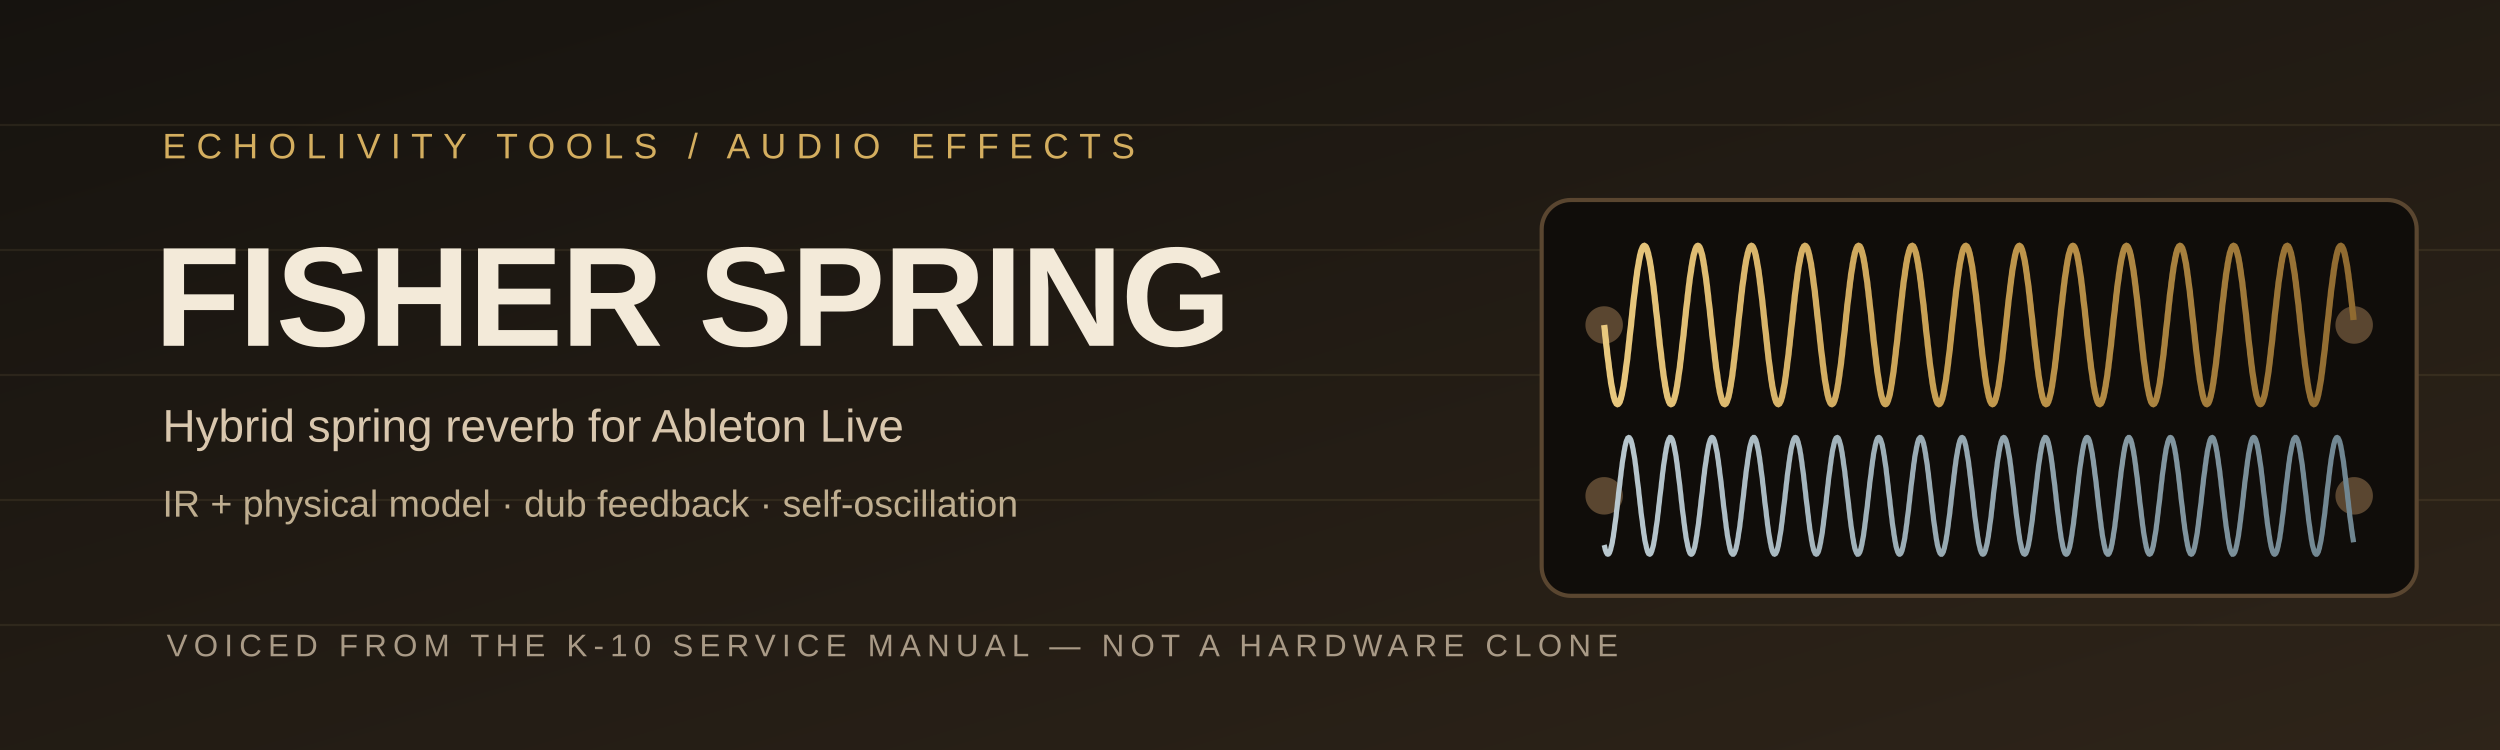
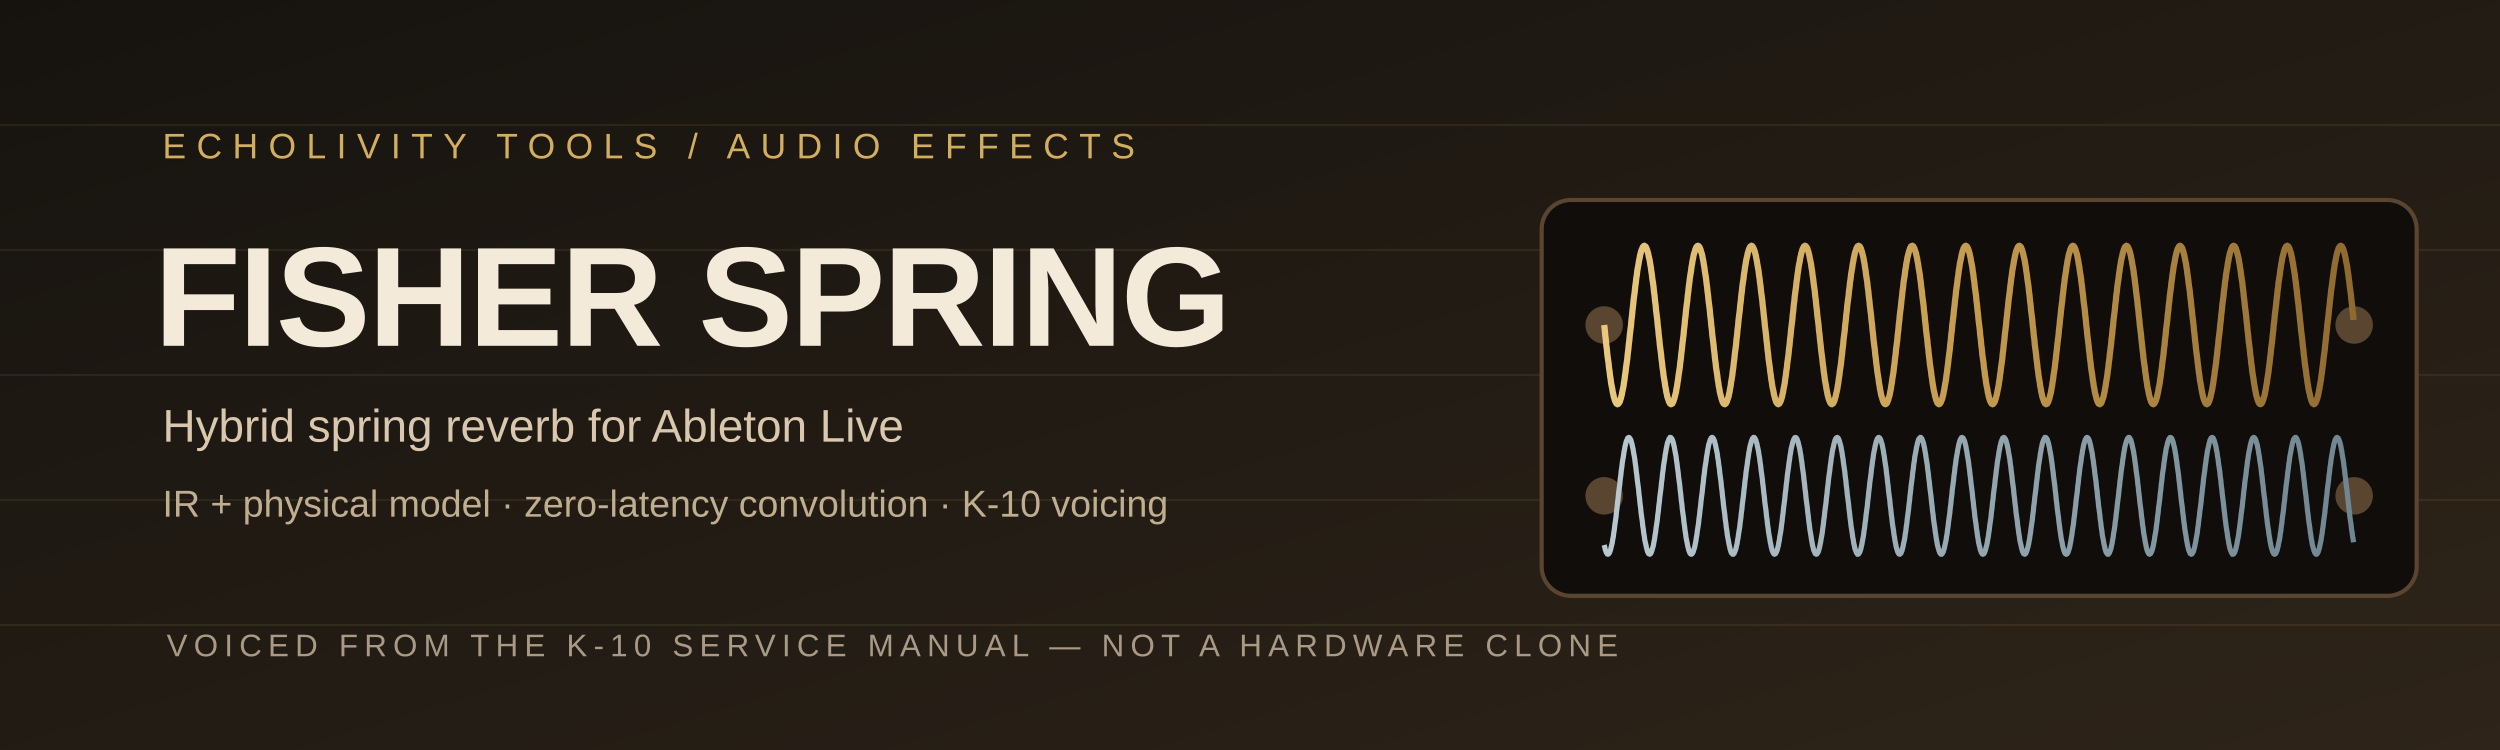
<svg xmlns="http://www.w3.org/2000/svg" width="1200" height="360" viewBox="0 0 1200 360">
  <defs>
    <linearGradient id="bg" x2="1" y2="1">
      <stop stop-color="#16130f" />
      <stop offset="1" stop-color="#2e2419" />
    </linearGradient>
    <linearGradient id="brass" x2="1">
      <stop stop-color="#e9c97f" />
      <stop offset=".5" stop-color="#c39a4e" />
      <stop offset="1" stop-color="#8f6a30" />
    </linearGradient>
    <linearGradient id="steel" x2="1">
      <stop stop-color="#b9c8cf" />
      <stop offset="1" stop-color="#6f8590" />
    </linearGradient>
  </defs>
  <rect width="1200" height="360" fill="url(#bg)" />
  <g opacity=".08" stroke="#e9c97f">
    <path d="M0 60H1200M0 120H1200M0 180H1200M0 240H1200M0 300H1200" />
  </g>
  <text x="78" y="76" fill="#d4ae5f" font-family="Arial,sans-serif" font-size="17" letter-spacing="5">ECHOLIVITY TOOLS / AUDIO EFFECTS</text>
  <text x="74" y="166" fill="#f3ead9" font-family="Arial,sans-serif" font-size="68" font-weight="700" letter-spacing="-1">FISHER SPRING</text>
-   <text x="78" y="248" fill="#bfae90" font-family="Arial,sans-serif" font-size="18">IR + physical model · dub feedback · self-oscillation</text>
+   <text x="78" y="248" fill="#bfae90" font-family="Arial,sans-serif" font-size="18">IR + physical model · zero-latency convolution · K-10 voicing</text>
  <text x="78" y="212" fill="#d9c7ae" font-family="Arial,sans-serif" font-size="22">Hybrid spring reverb for Ableton Live</text>
  <rect x="740" y="96" width="420" height="190" rx="14" fill="#100d0a" stroke="#5a4630" stroke-width="2" />
  <circle cx="770" cy="156" r="9" fill="#5a4630" />
  <circle cx="1130" cy="156" r="9" fill="#5a4630" />
  <circle cx="770" cy="238" r="9" fill="#5a4630" />
  <circle cx="1130" cy="238" r="9" fill="#5a4630" />
  <path d="M770.0,156.0 L770.3,158.4 L770.5,160.8 L770.8,163.1 L771.0,165.5 L771.3,167.7 L771.5,170.0 L771.8,172.2 L772.1,174.3 L772.3,176.4 L772.6,178.3 L772.8,180.2 L773.1,182.0 L773.3,183.7 L773.6,185.3 L773.9,186.7 L774.1,188.1 L774.4,189.3 L774.6,190.4 L774.9,191.3 L775.1,192.1 L775.4,192.8 L775.7,193.3 L775.9,193.7 L776.2,193.9 L776.4,194.0 L776.7,193.9 L776.9,193.7 L777.2,193.3 L777.5,192.8 L777.7,192.1 L778.0,191.3 L778.2,190.4 L778.5,189.3 L778.7,188.1 L779.0,186.7 L779.3,185.3 L779.5,183.7 L779.8,182.0 L780.0,180.2 L780.3,178.3 L780.5,176.4 L780.8,174.3 L781.1,172.2 L781.3,170.0 L781.6,167.7 L781.8,165.5 L782.1,163.1 L782.3,160.8 L782.6,158.4 L782.9,156.0 L783.1,153.6 L783.4,151.2 L783.6,148.9 L783.9,146.5 L784.1,144.3 L784.4,142.0 L784.7,139.8 L784.9,137.7 L785.2,135.6 L785.4,133.7 L785.7,131.8 L785.9,130.0 L786.2,128.3 L786.5,126.7 L786.7,125.3 L787.0,123.9 L787.2,122.7 L787.5,121.6 L787.7,120.7 L788.0,119.9 L788.3,119.2 L788.5,118.7 L788.8,118.3 L789.0,118.1 L789.3,118.0 L789.5,118.1 L789.8,118.3 L790.1,118.7 L790.3,119.2 L790.6,119.9 L790.8,120.7 L791.1,121.6 L791.3,122.7 L791.6,123.9 L791.9,125.3 L792.1,126.7 L792.4,128.3 L792.6,130.0 L792.9,131.8 L793.1,133.7 L793.4,135.6 L793.7,137.7 L793.9,139.8 L794.2,142.0 L794.4,144.3 L794.7,146.5 L794.9,148.9 L795.2,151.2 L795.5,153.6 L795.7,156.0 L796.0,158.4 L796.2,160.8 L796.5,163.1 L796.7,165.5 L797.0,167.7 L797.3,170.0 L797.5,172.2 L797.8,174.3 L798.0,176.4 L798.3,178.3 L798.5,180.2 L798.8,182.0 L799.1,183.7 L799.3,185.3 L799.6,186.7 L799.8,188.1 L800.1,189.3 L800.3,190.4 L800.6,191.3 L800.9,192.1 L801.1,192.8 L801.4,193.3 L801.6,193.7 L801.9,193.9 L802.1,194.0 L802.4,193.9 L802.7,193.7 L802.9,193.3 L803.2,192.8 L803.4,192.1 L803.7,191.3 L803.9,190.4 L804.2,189.3 L804.5,188.1 L804.7,186.7 L805.0,185.3 L805.2,183.7 L805.5,182.0 L805.7,180.2 L806.0,178.3 L806.3,176.4 L806.5,174.3 L806.8,172.2 L807.0,170.0 L807.3,167.7 L807.5,165.5 L807.8,163.1 L808.1,160.8 L808.3,158.4 L808.6,156.0 L808.8,153.6 L809.1,151.2 L809.3,148.9 L809.6,146.5 L809.9,144.3 L810.1,142.0 L810.4,139.8 L810.6,137.7 L810.9,135.6 L811.1,133.7 L811.4,131.8 L811.7,130.0 L811.9,128.3 L812.2,126.7 L812.4,125.3 L812.7,123.9 L812.9,122.7 L813.2,121.6 L813.5,120.7 L813.7,119.9 L814.0,119.2 L814.2,118.7 L814.5,118.3 L814.7,118.1 L815.0,118.0 L815.3,118.1 L815.5,118.3 L815.8,118.7 L816.0,119.2 L816.3,119.9 L816.5,120.7 L816.8,121.6 L817.1,122.7 L817.3,123.9 L817.6,125.3 L817.8,126.7 L818.1,128.3 L818.3,130.0 L818.6,131.8 L818.9,133.7 L819.1,135.6 L819.4,137.7 L819.6,139.8 L819.9,142.0 L820.1,144.3 L820.4,146.5 L820.7,148.9 L820.9,151.2 L821.2,153.6 L821.4,156.0 L821.7,158.4 L821.9,160.8 L822.2,163.1 L822.5,165.5 L822.7,167.7 L823.0,170.0 L823.2,172.2 L823.5,174.3 L823.7,176.4 L824.0,178.3 L824.3,180.2 L824.5,182.0 L824.8,183.7 L825.0,185.3 L825.3,186.7 L825.5,188.1 L825.8,189.3 L826.1,190.4 L826.3,191.3 L826.6,192.1 L826.8,192.8 L827.1,193.3 L827.3,193.7 L827.6,193.9 L827.9,194.0 L828.1,193.9 L828.4,193.7 L828.6,193.3 L828.9,192.8 L829.1,192.1 L829.4,191.3 L829.7,190.4 L829.9,189.3 L830.2,188.1 L830.4,186.7 L830.7,185.3 L830.9,183.7 L831.2,182.0 L831.5,180.2 L831.7,178.3 L832.0,176.4 L832.2,174.3 L832.5,172.2 L832.7,170.0 L833.0,167.7 L833.3,165.5 L833.5,163.1 L833.8,160.8 L834.0,158.4 L834.3,156.0 L834.5,153.6 L834.8,151.2 L835.1,148.9 L835.3,146.5 L835.6,144.3 L835.8,142.0 L836.1,139.8 L836.3,137.7 L836.6,135.6 L836.9,133.7 L837.1,131.8 L837.4,130.0 L837.6,128.3 L837.9,126.7 L838.1,125.3 L838.4,123.9 L838.7,122.7 L838.9,121.6 L839.2,120.7 L839.4,119.9 L839.7,119.2 L839.9,118.7 L840.2,118.3 L840.5,118.1 L840.7,118.0 L841.0,118.1 L841.2,118.3 L841.5,118.7 L841.7,119.2 L842.0,119.9 L842.3,120.7 L842.5,121.6 L842.8,122.7 L843.0,123.9 L843.3,125.3 L843.5,126.7 L843.8,128.3 L844.1,130.0 L844.3,131.8 L844.6,133.7 L844.8,135.6 L845.1,137.7 L845.3,139.8 L845.6,142.0 L845.9,144.3 L846.1,146.5 L846.4,148.9 L846.6,151.2 L846.9,153.6 L847.1,156.0 L847.4,158.4 L847.7,160.8 L847.9,163.1 L848.2,165.5 L848.4,167.7 L848.7,170.0 L848.9,172.2 L849.2,174.3 L849.5,176.4 L849.7,178.3 L850.0,180.2 L850.2,182.0 L850.5,183.7 L850.7,185.3 L851.0,186.7 L851.3,188.1 L851.5,189.3 L851.8,190.4 L852.0,191.3 L852.3,192.1 L852.5,192.8 L852.8,193.3 L853.1,193.7 L853.3,193.9 L853.6,194.0 L853.8,193.9 L854.1,193.7 L854.3,193.3 L854.6,192.8 L854.9,192.1 L855.1,191.3 L855.4,190.4 L855.6,189.3 L855.9,188.1 L856.1,186.7 L856.4,185.3 L856.7,183.7 L856.9,182.0 L857.2,180.2 L857.4,178.3 L857.7,176.4 L857.9,174.3 L858.2,172.2 L858.5,170.0 L858.7,167.7 L859.0,165.5 L859.2,163.1 L859.5,160.8 L859.7,158.4 L860.0,156.0 L860.3,153.6 L860.5,151.2 L860.8,148.9 L861.0,146.5 L861.3,144.3 L861.5,142.0 L861.8,139.8 L862.1,137.7 L862.3,135.6 L862.6,133.7 L862.8,131.8 L863.1,130.0 L863.3,128.3 L863.6,126.7 L863.9,125.3 L864.1,123.9 L864.4,122.7 L864.6,121.6 L864.9,120.7 L865.1,119.9 L865.4,119.2 L865.7,118.7 L865.9,118.3 L866.2,118.1 L866.4,118.0 L866.7,118.1 L866.9,118.3 L867.2,118.7 L867.5,119.2 L867.7,119.9 L868.0,120.7 L868.2,121.6 L868.5,122.7 L868.7,123.9 L869.0,125.3 L869.3,126.7 L869.5,128.3 L869.8,130.0 L870.0,131.8 L870.3,133.7 L870.5,135.6 L870.8,137.7 L871.1,139.8 L871.3,142.0 L871.6,144.3 L871.8,146.5 L872.1,148.9 L872.3,151.2 L872.6,153.6 L872.9,156.0 L873.1,158.4 L873.4,160.8 L873.6,163.1 L873.9,165.5 L874.1,167.7 L874.4,170.0 L874.7,172.2 L874.9,174.3 L875.2,176.4 L875.4,178.3 L875.7,180.2 L875.9,182.0 L876.2,183.7 L876.5,185.3 L876.7,186.7 L877.0,188.1 L877.2,189.3 L877.5,190.4 L877.7,191.3 L878.0,192.1 L878.3,192.8 L878.5,193.3 L878.8,193.7 L879.0,193.9 L879.3,194.0 L879.5,193.9 L879.8,193.7 L880.1,193.3 L880.3,192.8 L880.6,192.1 L880.8,191.3 L881.1,190.4 L881.3,189.3 L881.6,188.1 L881.9,186.7 L882.1,185.3 L882.4,183.7 L882.6,182.0 L882.9,180.2 L883.1,178.3 L883.4,176.4 L883.7,174.3 L883.9,172.2 L884.2,170.0 L884.4,167.7 L884.7,165.5 L884.9,163.1 L885.2,160.8 L885.5,158.4 L885.7,156.0 L886.0,153.6 L886.2,151.2 L886.5,148.9 L886.7,146.5 L887.0,144.3 L887.3,142.0 L887.5,139.8 L887.8,137.7 L888.0,135.6 L888.3,133.7 L888.5,131.8 L888.8,130.0 L889.1,128.3 L889.3,126.7 L889.6,125.3 L889.8,123.9 L890.1,122.7 L890.3,121.6 L890.6,120.7 L890.9,119.9 L891.1,119.2 L891.4,118.7 L891.6,118.3 L891.9,118.1 L892.1,118.0 L892.4,118.1 L892.7,118.3 L892.9,118.7 L893.2,119.2 L893.4,119.9 L893.7,120.7 L893.9,121.6 L894.2,122.7 L894.5,123.9 L894.7,125.3 L895.0,126.7 L895.2,128.3 L895.5,130.0 L895.7,131.8 L896.0,133.7 L896.3,135.6 L896.5,137.7 L896.8,139.8 L897.0,142.0 L897.3,144.3 L897.5,146.5 L897.8,148.9 L898.1,151.2 L898.3,153.6 L898.6,156.0 L898.8,158.4 L899.1,160.8 L899.3,163.1 L899.6,165.5 L899.9,167.7 L900.1,170.0 L900.4,172.2 L900.6,174.3 L900.9,176.4 L901.1,178.3 L901.4,180.2 L901.7,182.0 L901.9,183.7 L902.2,185.3 L902.4,186.7 L902.7,188.1 L902.9,189.3 L903.2,190.4 L903.5,191.3 L903.7,192.1 L904.0,192.8 L904.2,193.3 L904.5,193.7 L904.7,193.9 L905.0,194.0 L905.3,193.9 L905.5,193.7 L905.8,193.3 L906.0,192.8 L906.3,192.1 L906.5,191.3 L906.8,190.4 L907.1,189.3 L907.3,188.1 L907.6,186.7 L907.8,185.3 L908.1,183.7 L908.3,182.0 L908.6,180.2 L908.9,178.3 L909.1,176.4 L909.4,174.3 L909.6,172.2 L909.9,170.0 L910.1,167.7 L910.4,165.5 L910.7,163.1 L910.9,160.8 L911.2,158.4 L911.4,156.0 L911.7,153.6 L911.9,151.2 L912.2,148.9 L912.5,146.5 L912.7,144.3 L913.0,142.0 L913.2,139.8 L913.5,137.7 L913.7,135.6 L914.0,133.7 L914.3,131.8 L914.5,130.0 L914.8,128.3 L915.0,126.7 L915.3,125.3 L915.5,123.9 L915.8,122.7 L916.1,121.6 L916.3,120.7 L916.6,119.9 L916.8,119.2 L917.1,118.7 L917.3,118.3 L917.6,118.1 L917.9,118.0 L918.1,118.1 L918.4,118.3 L918.6,118.7 L918.9,119.2 L919.1,119.9 L919.4,120.7 L919.7,121.6 L919.9,122.7 L920.2,123.9 L920.4,125.3 L920.7,126.7 L920.9,128.3 L921.2,130.0 L921.5,131.8 L921.7,133.7 L922.0,135.6 L922.2,137.7 L922.5,139.8 L922.7,142.0 L923.0,144.3 L923.3,146.5 L923.5,148.9 L923.8,151.2 L924.0,153.6 L924.3,156.0 L924.5,158.4 L924.8,160.8 L925.1,163.1 L925.3,165.5 L925.6,167.7 L925.8,170.0 L926.1,172.2 L926.3,174.3 L926.6,176.4 L926.9,178.3 L927.1,180.2 L927.4,182.0 L927.6,183.7 L927.9,185.3 L928.1,186.7 L928.4,188.1 L928.7,189.3 L928.9,190.4 L929.2,191.3 L929.4,192.1 L929.7,192.8 L929.9,193.3 L930.2,193.7 L930.5,193.9 L930.7,194.0 L931.0,193.9 L931.2,193.7 L931.5,193.3 L931.7,192.8 L932.0,192.1 L932.3,191.3 L932.5,190.4 L932.8,189.3 L933.0,188.1 L933.3,186.7 L933.5,185.3 L933.8,183.7 L934.1,182.0 L934.3,180.2 L934.6,178.3 L934.8,176.4 L935.1,174.3 L935.3,172.2 L935.6,170.0 L935.9,167.7 L936.1,165.5 L936.4,163.1 L936.6,160.8 L936.9,158.4 L937.1,156.0 L937.4,153.6 L937.7,151.2 L937.9,148.9 L938.2,146.5 L938.4,144.3 L938.7,142.0 L938.9,139.8 L939.2,137.7 L939.5,135.6 L939.7,133.7 L940.0,131.8 L940.2,130.0 L940.5,128.3 L940.7,126.7 L941.0,125.3 L941.3,123.9 L941.5,122.7 L941.8,121.6 L942.0,120.7 L942.3,119.9 L942.5,119.2 L942.8,118.7 L943.1,118.3 L943.3,118.1 L943.6,118.0 L943.8,118.1 L944.1,118.3 L944.3,118.7 L944.6,119.2 L944.9,119.9 L945.1,120.7 L945.4,121.6 L945.6,122.7 L945.9,123.9 L946.1,125.3 L946.4,126.7 L946.7,128.3 L946.9,130.0 L947.2,131.8 L947.4,133.7 L947.7,135.6 L947.9,137.7 L948.2,139.8 L948.5,142.0 L948.7,144.3 L949.0,146.5 L949.2,148.9 L949.5,151.2 L949.7,153.6 L950.0,156.0 L950.3,158.4 L950.5,160.8 L950.8,163.1 L951.0,165.5 L951.3,167.7 L951.5,170.0 L951.8,172.2 L952.1,174.3 L952.3,176.4 L952.6,178.3 L952.8,180.2 L953.1,182.0 L953.3,183.7 L953.6,185.3 L953.9,186.7 L954.1,188.1 L954.4,189.3 L954.6,190.4 L954.9,191.3 L955.1,192.1 L955.4,192.8 L955.7,193.3 L955.9,193.7 L956.2,193.9 L956.4,194.0 L956.7,193.9 L956.9,193.7 L957.2,193.3 L957.5,192.8 L957.7,192.1 L958.0,191.3 L958.2,190.4 L958.5,189.3 L958.7,188.1 L959.0,186.7 L959.3,185.3 L959.5,183.7 L959.8,182.0 L960.0,180.2 L960.3,178.3 L960.5,176.4 L960.8,174.3 L961.1,172.2 L961.3,170.0 L961.6,167.7 L961.8,165.5 L962.1,163.1 L962.3,160.8 L962.6,158.4 L962.9,156.0 L963.1,153.6 L963.4,151.2 L963.6,148.9 L963.9,146.5 L964.1,144.3 L964.4,142.0 L964.7,139.8 L964.9,137.7 L965.2,135.6 L965.4,133.7 L965.7,131.8 L965.9,130.0 L966.2,128.3 L966.5,126.7 L966.7,125.3 L967.0,123.9 L967.2,122.7 L967.5,121.6 L967.7,120.7 L968.0,119.9 L968.3,119.2 L968.5,118.7 L968.8,118.3 L969.0,118.1 L969.3,118.0 L969.5,118.1 L969.8,118.3 L970.1,118.7 L970.3,119.2 L970.6,119.9 L970.8,120.7 L971.1,121.6 L971.3,122.7 L971.6,123.9 L971.9,125.3 L972.1,126.7 L972.4,128.3 L972.6,130.0 L972.9,131.8 L973.1,133.7 L973.4,135.6 L973.7,137.7 L973.9,139.8 L974.2,142.0 L974.4,144.3 L974.7,146.5 L974.9,148.9 L975.2,151.2 L975.5,153.6 L975.7,156.0 L976.0,158.4 L976.2,160.8 L976.5,163.1 L976.7,165.5 L977.0,167.7 L977.3,170.0 L977.5,172.2 L977.8,174.3 L978.0,176.4 L978.3,178.3 L978.5,180.2 L978.8,182.0 L979.1,183.7 L979.3,185.3 L979.6,186.7 L979.8,188.1 L980.1,189.3 L980.3,190.4 L980.6,191.3 L980.9,192.1 L981.1,192.8 L981.4,193.3 L981.6,193.7 L981.9,193.9 L982.1,194.0 L982.4,193.9 L982.7,193.7 L982.9,193.3 L983.2,192.8 L983.4,192.1 L983.7,191.3 L983.9,190.4 L984.2,189.3 L984.5,188.1 L984.7,186.7 L985.0,185.3 L985.2,183.7 L985.5,182.0 L985.7,180.2 L986.0,178.3 L986.3,176.4 L986.5,174.3 L986.8,172.2 L987.0,170.0 L987.3,167.7 L987.5,165.5 L987.8,163.1 L988.1,160.8 L988.3,158.4 L988.6,156.0 L988.8,153.6 L989.1,151.2 L989.3,148.9 L989.6,146.5 L989.9,144.3 L990.1,142.0 L990.4,139.8 L990.6,137.7 L990.9,135.6 L991.1,133.7 L991.4,131.8 L991.7,130.0 L991.9,128.3 L992.2,126.7 L992.4,125.3 L992.7,123.9 L992.9,122.7 L993.2,121.6 L993.5,120.7 L993.7,119.9 L994.0,119.2 L994.2,118.7 L994.5,118.3 L994.7,118.1 L995.0,118.0 L995.3,118.1 L995.5,118.3 L995.8,118.7 L996.0,119.2 L996.3,119.9 L996.5,120.7 L996.8,121.6 L997.1,122.7 L997.3,123.9 L997.6,125.3 L997.8,126.7 L998.1,128.3 L998.3,130.0 L998.6,131.8 L998.9,133.7 L999.1,135.6 L999.4,137.7 L999.6,139.8 L999.9,142.0 L1000.1,144.3 L1000.4,146.5 L1000.7,148.9 L1000.9,151.2 L1001.2,153.6 L1001.4,156.0 L1001.7,158.4 L1001.9,160.8 L1002.2,163.1 L1002.5,165.5 L1002.7,167.7 L1003.0,170.0 L1003.2,172.2 L1003.5,174.3 L1003.7,176.4 L1004.0,178.3 L1004.3,180.2 L1004.5,182.0 L1004.8,183.7 L1005.0,185.3 L1005.3,186.7 L1005.5,188.1 L1005.8,189.3 L1006.1,190.4 L1006.3,191.3 L1006.6,192.1 L1006.8,192.8 L1007.1,193.3 L1007.3,193.7 L1007.6,193.9 L1007.9,194.0 L1008.1,193.9 L1008.4,193.7 L1008.6,193.3 L1008.9,192.8 L1009.1,192.1 L1009.4,191.3 L1009.7,190.4 L1009.9,189.3 L1010.2,188.1 L1010.4,186.7 L1010.7,185.3 L1010.9,183.7 L1011.2,182.0 L1011.5,180.2 L1011.7,178.3 L1012.0,176.4 L1012.2,174.3 L1012.5,172.2 L1012.7,170.0 L1013.0,167.7 L1013.3,165.5 L1013.5,163.1 L1013.8,160.8 L1014.0,158.4 L1014.3,156.0 L1014.5,153.6 L1014.8,151.2 L1015.1,148.9 L1015.3,146.5 L1015.6,144.3 L1015.8,142.0 L1016.1,139.8 L1016.3,137.7 L1016.6,135.6 L1016.9,133.7 L1017.1,131.8 L1017.4,130.0 L1017.6,128.3 L1017.9,126.7 L1018.1,125.3 L1018.4,123.9 L1018.7,122.7 L1018.9,121.6 L1019.2,120.7 L1019.4,119.9 L1019.7,119.2 L1019.9,118.7 L1020.2,118.3 L1020.5,118.1 L1020.7,118.0 L1021.0,118.1 L1021.2,118.3 L1021.5,118.7 L1021.7,119.2 L1022.0,119.9 L1022.3,120.7 L1022.5,121.6 L1022.8,122.7 L1023.0,123.9 L1023.3,125.3 L1023.5,126.7 L1023.8,128.3 L1024.1,130.0 L1024.3,131.8 L1024.6,133.7 L1024.8,135.6 L1025.1,137.7 L1025.3,139.8 L1025.6,142.0 L1025.9,144.3 L1026.1,146.5 L1026.4,148.9 L1026.6,151.2 L1026.9,153.6 L1027.1,156.0 L1027.4,158.4 L1027.7,160.8 L1027.9,163.1 L1028.2,165.5 L1028.4,167.7 L1028.7,170.0 L1028.9,172.2 L1029.2,174.3 L1029.5,176.4 L1029.7,178.3 L1030.0,180.2 L1030.2,182.0 L1030.5,183.7 L1030.7,185.3 L1031.0,186.7 L1031.3,188.1 L1031.5,189.3 L1031.8,190.4 L1032.0,191.3 L1032.3,192.1 L1032.5,192.8 L1032.8,193.3 L1033.1,193.7 L1033.3,193.9 L1033.6,194.0 L1033.8,193.9 L1034.1,193.7 L1034.3,193.3 L1034.6,192.8 L1034.9,192.1 L1035.1,191.3 L1035.4,190.4 L1035.6,189.3 L1035.9,188.1 L1036.1,186.7 L1036.4,185.3 L1036.7,183.7 L1036.9,182.0 L1037.2,180.2 L1037.4,178.3 L1037.7,176.4 L1037.9,174.3 L1038.2,172.2 L1038.5,170.0 L1038.7,167.7 L1039.0,165.5 L1039.2,163.1 L1039.5,160.8 L1039.7,158.4 L1040.0,156.0 L1040.3,153.6 L1040.5,151.2 L1040.8,148.9 L1041.0,146.5 L1041.3,144.3 L1041.5,142.0 L1041.8,139.8 L1042.1,137.7 L1042.3,135.6 L1042.6,133.7 L1042.8,131.8 L1043.1,130.0 L1043.3,128.3 L1043.6,126.7 L1043.9,125.3 L1044.1,123.9 L1044.4,122.7 L1044.6,121.6 L1044.9,120.7 L1045.1,119.9 L1045.4,119.2 L1045.7,118.7 L1045.9,118.3 L1046.2,118.1 L1046.4,118.0 L1046.7,118.1 L1046.9,118.3 L1047.2,118.7 L1047.5,119.2 L1047.7,119.9 L1048.0,120.7 L1048.2,121.6 L1048.5,122.7 L1048.7,123.9 L1049.0,125.3 L1049.3,126.7 L1049.5,128.3 L1049.8,130.0 L1050.0,131.8 L1050.3,133.7 L1050.5,135.6 L1050.8,137.7 L1051.1,139.8 L1051.3,142.0 L1051.6,144.3 L1051.8,146.5 L1052.1,148.9 L1052.3,151.2 L1052.6,153.6 L1052.9,156.0 L1053.1,158.4 L1053.4,160.8 L1053.6,163.1 L1053.9,165.5 L1054.1,167.7 L1054.4,170.0 L1054.7,172.2 L1054.9,174.3 L1055.2,176.4 L1055.4,178.3 L1055.7,180.2 L1055.9,182.0 L1056.2,183.7 L1056.5,185.3 L1056.7,186.7 L1057.0,188.1 L1057.2,189.3 L1057.5,190.4 L1057.7,191.3 L1058.0,192.1 L1058.3,192.8 L1058.5,193.3 L1058.8,193.7 L1059.0,193.9 L1059.3,194.0 L1059.5,193.9 L1059.8,193.7 L1060.1,193.3 L1060.3,192.8 L1060.6,192.1 L1060.8,191.3 L1061.1,190.4 L1061.3,189.3 L1061.6,188.1 L1061.9,186.7 L1062.1,185.3 L1062.4,183.7 L1062.6,182.0 L1062.9,180.2 L1063.1,178.3 L1063.4,176.4 L1063.7,174.3 L1063.9,172.2 L1064.2,170.0 L1064.4,167.7 L1064.7,165.5 L1064.9,163.1 L1065.2,160.8 L1065.5,158.4 L1065.7,156.0 L1066.0,153.6 L1066.2,151.2 L1066.5,148.9 L1066.7,146.5 L1067.0,144.3 L1067.3,142.0 L1067.5,139.8 L1067.8,137.7 L1068.0,135.6 L1068.3,133.7 L1068.5,131.8 L1068.8,130.0 L1069.1,128.3 L1069.3,126.7 L1069.6,125.3 L1069.8,123.9 L1070.1,122.7 L1070.3,121.6 L1070.6,120.7 L1070.9,119.9 L1071.1,119.2 L1071.4,118.7 L1071.6,118.3 L1071.9,118.1 L1072.1,118.0 L1072.4,118.1 L1072.7,118.3 L1072.9,118.7 L1073.2,119.2 L1073.4,119.9 L1073.7,120.7 L1073.9,121.6 L1074.2,122.7 L1074.5,123.9 L1074.7,125.3 L1075.0,126.7 L1075.2,128.3 L1075.5,130.0 L1075.7,131.8 L1076.0,133.7 L1076.3,135.6 L1076.5,137.7 L1076.8,139.8 L1077.0,142.0 L1077.3,144.3 L1077.5,146.5 L1077.8,148.9 L1078.1,151.2 L1078.3,153.6 L1078.6,156.0 L1078.8,158.4 L1079.1,160.8 L1079.3,163.1 L1079.6,165.5 L1079.9,167.7 L1080.1,170.0 L1080.4,172.2 L1080.6,174.3 L1080.9,176.4 L1081.1,178.3 L1081.4,180.2 L1081.7,182.0 L1081.9,183.7 L1082.2,185.3 L1082.4,186.7 L1082.7,188.1 L1082.9,189.3 L1083.2,190.4 L1083.5,191.3 L1083.7,192.1 L1084.0,192.8 L1084.2,193.3 L1084.5,193.7 L1084.7,193.9 L1085.0,194.0 L1085.3,193.9 L1085.5,193.7 L1085.8,193.3 L1086.0,192.8 L1086.3,192.1 L1086.5,191.3 L1086.8,190.4 L1087.1,189.3 L1087.3,188.1 L1087.6,186.7 L1087.8,185.3 L1088.1,183.7 L1088.3,182.0 L1088.6,180.2 L1088.9,178.3 L1089.1,176.4 L1089.4,174.3 L1089.6,172.2 L1089.9,170.0 L1090.1,167.7 L1090.4,165.5 L1090.7,163.1 L1090.9,160.8 L1091.2,158.4 L1091.4,156.0 L1091.7,153.6 L1091.9,151.2 L1092.2,148.9 L1092.5,146.5 L1092.7,144.3 L1093.0,142.0 L1093.2,139.8 L1093.5,137.7 L1093.7,135.6 L1094.0,133.7 L1094.3,131.8 L1094.5,130.0 L1094.8,128.3 L1095.0,126.7 L1095.3,125.3 L1095.5,123.9 L1095.8,122.7 L1096.1,121.6 L1096.3,120.7 L1096.6,119.9 L1096.8,119.2 L1097.1,118.7 L1097.3,118.3 L1097.6,118.1 L1097.9,118.0 L1098.1,118.1 L1098.4,118.3 L1098.6,118.7 L1098.9,119.2 L1099.1,119.9 L1099.4,120.7 L1099.7,121.6 L1099.9,122.7 L1100.2,123.9 L1100.4,125.3 L1100.7,126.7 L1100.9,128.3 L1101.2,130.0 L1101.5,131.8 L1101.7,133.7 L1102.0,135.6 L1102.2,137.7 L1102.5,139.8 L1102.7,142.0 L1103.0,144.3 L1103.3,146.5 L1103.5,148.9 L1103.8,151.2 L1104.0,153.6 L1104.3,156.0 L1104.5,158.4 L1104.8,160.8 L1105.1,163.1 L1105.3,165.5 L1105.6,167.7 L1105.8,170.0 L1106.1,172.2 L1106.3,174.3 L1106.6,176.4 L1106.9,178.3 L1107.1,180.2 L1107.4,182.0 L1107.6,183.7 L1107.9,185.3 L1108.1,186.7 L1108.4,188.1 L1108.7,189.3 L1108.9,190.4 L1109.2,191.3 L1109.4,192.1 L1109.7,192.8 L1109.9,193.3 L1110.2,193.7 L1110.5,193.9 L1110.7,194.0 L1111.0,193.9 L1111.2,193.7 L1111.5,193.3 L1111.7,192.8 L1112.0,192.1 L1112.3,191.3 L1112.5,190.4 L1112.8,189.3 L1113.0,188.1 L1113.3,186.7 L1113.5,185.3 L1113.8,183.7 L1114.1,182.0 L1114.3,180.2 L1114.6,178.3 L1114.8,176.4 L1115.1,174.3 L1115.3,172.2 L1115.6,170.0 L1115.9,167.7 L1116.1,165.5 L1116.4,163.1 L1116.6,160.8 L1116.9,158.4 L1117.1,156.0 L1117.4,153.6 L1117.7,151.2 L1117.9,148.9 L1118.2,146.5 L1118.4,144.3 L1118.7,142.0 L1118.9,139.8 L1119.2,137.7 L1119.5,135.6 L1119.7,133.7 L1120.0,131.8 L1120.2,130.0 L1120.5,128.3 L1120.7,126.7 L1121.0,125.3 L1121.3,123.9 L1121.5,122.7 L1121.8,121.6 L1122.0,120.7 L1122.3,119.9 L1122.5,119.2 L1122.8,118.7 L1123.1,118.3 L1123.3,118.1 L1123.6,118.0 L1123.8,118.1 L1124.1,118.3 L1124.3,118.7 L1124.6,119.2 L1124.9,119.9 L1125.1,120.7 L1125.4,121.6 L1125.6,122.7 L1125.9,123.9 L1126.1,125.3 L1126.4,126.7 L1126.7,128.3 L1126.9,130.0 L1127.2,131.8 L1127.4,133.7 L1127.7,135.6 L1127.9,137.7 L1128.2,139.8 L1128.5,142.0 L1128.7,144.3 L1129.0,146.5 L1129.2,148.9 L1129.5,151.2 L1129.7,153.6" fill="none" stroke="url(#brass)" stroke-width="3" />
  <path d="M770.0,261.6 L770.3,262.7 L770.5,263.7 L770.8,264.5 L771.0,265.1 L771.3,265.6 L771.5,265.9 L771.8,266.0 L772.1,265.9 L772.3,265.7 L772.6,265.2 L772.8,264.6 L773.1,263.8 L773.3,262.8 L773.6,261.7 L773.9,260.4 L774.1,259.0 L774.4,257.5 L774.6,255.8 L774.9,254.0 L775.1,252.1 L775.4,250.1 L775.7,248.0 L775.9,245.8 L776.2,243.6 L776.4,241.4 L776.7,239.2 L776.9,236.9 L777.2,234.6 L777.5,232.4 L777.7,230.2 L778.0,228.1 L778.2,226.0 L778.5,224.0 L778.7,222.1 L779.0,220.3 L779.3,218.6 L779.5,217.0 L779.8,215.6 L780.0,214.3 L780.3,213.2 L780.5,212.2 L780.8,211.4 L781.1,210.8 L781.3,210.3 L781.6,210.1 L781.8,210.0 L782.1,210.1 L782.3,210.4 L782.6,210.8 L782.9,211.5 L783.1,212.3 L783.4,213.3 L783.6,214.4 L783.9,215.7 L784.1,217.1 L784.4,218.7 L784.7,220.4 L784.9,222.2 L785.2,224.2 L785.4,226.2 L785.7,228.3 L785.9,230.4 L786.2,232.6 L786.5,234.8 L786.7,237.1 L787.0,239.4 L787.2,241.6 L787.5,243.8 L787.7,246.0 L788.0,248.2 L788.3,250.2 L788.5,252.2 L788.8,254.1 L789.0,255.9 L789.3,257.6 L789.5,259.2 L789.8,260.6 L790.1,261.8 L790.3,262.9 L790.6,263.9 L790.8,264.7 L791.1,265.3 L791.3,265.7 L791.6,265.9 L791.9,266.0 L792.1,265.9 L792.4,265.6 L792.6,265.1 L792.9,264.4 L793.1,263.6 L793.4,262.6 L793.7,261.4 L793.9,260.1 L794.2,258.7 L794.4,257.1 L794.7,255.4 L794.9,253.5 L795.2,251.6 L795.5,249.6 L795.7,247.5 L796.0,245.4 L796.2,243.1 L796.5,240.9 L796.7,238.7 L797.0,236.4 L797.3,234.1 L797.5,231.9 L797.8,229.7 L798.0,227.6 L798.3,225.5 L798.5,223.6 L798.8,221.7 L799.1,219.9 L799.3,218.2 L799.6,216.7 L799.8,215.3 L800.1,214.0 L800.3,212.9 L800.6,212.0 L800.9,211.3 L801.1,210.7 L801.4,210.3 L801.6,210.0 L801.9,210.0 L802.1,210.1 L802.4,210.5 L802.7,211.0 L802.9,211.6 L803.2,212.5 L803.4,213.5 L803.7,214.7 L803.9,216.0 L804.2,217.5 L804.5,219.1 L804.7,220.8 L805.0,222.7 L805.2,224.6 L805.5,226.6 L805.7,228.7 L806.0,230.9 L806.3,233.1 L806.5,235.3 L806.8,237.6 L807.0,239.9 L807.3,242.1 L807.5,244.3 L807.8,246.5 L808.1,248.6 L808.3,250.7 L808.6,252.7 L808.8,254.5 L809.1,256.3 L809.3,258.0 L809.6,259.5 L809.9,260.9 L810.1,262.1 L810.4,263.2 L810.6,264.1 L810.9,264.8 L811.1,265.4 L811.4,265.8 L811.7,266.0 L811.9,266.0 L812.2,265.8 L812.4,265.5 L812.7,265.0 L812.9,264.3 L813.2,263.4 L813.5,262.4 L813.7,261.2 L814.0,259.8 L814.2,258.3 L814.5,256.7 L814.7,255.0 L815.0,253.1 L815.3,251.2 L815.5,249.1 L815.8,247.0 L816.0,244.9 L816.3,242.7 L816.5,240.4 L816.8,238.1 L817.1,235.9 L817.3,233.6 L817.6,231.4 L817.8,229.2 L818.1,227.1 L818.3,225.1 L818.6,223.1 L818.9,221.3 L819.1,219.5 L819.4,217.9 L819.6,216.4 L819.9,215.0 L820.1,213.8 L820.4,212.7 L820.7,211.8 L820.9,211.1 L821.2,210.6 L821.4,210.2 L821.7,210.0 L821.9,210.0 L822.2,210.2 L822.5,210.6 L822.7,211.1 L823.0,211.8 L823.2,212.7 L823.5,213.8 L823.7,215.0 L824.0,216.3 L824.3,217.8 L824.5,219.5 L824.8,221.2 L825.0,223.1 L825.3,225.0 L825.5,227.1 L825.8,229.2 L826.1,231.4 L826.3,233.6 L826.6,235.8 L826.8,238.1 L827.1,240.4 L827.3,242.6 L827.6,244.8 L827.9,247.0 L828.1,249.1 L828.4,251.1 L828.6,253.1 L828.9,254.9 L829.1,256.7 L829.4,258.3 L829.7,259.8 L829.9,261.1 L830.2,262.3 L830.4,263.4 L830.7,264.3 L830.9,265.0 L831.2,265.5 L831.5,265.8 L831.7,266.0 L832.0,266.0 L832.2,265.8 L832.5,265.4 L832.7,264.8 L833.0,264.1 L833.3,263.2 L833.5,262.1 L833.8,260.9 L834.0,259.5 L834.3,258.0 L834.5,256.3 L834.8,254.6 L835.1,252.7 L835.3,250.7 L835.6,248.7 L835.8,246.6 L836.1,244.4 L836.3,242.2 L836.6,239.9 L836.9,237.6 L837.1,235.4 L837.4,233.1 L837.6,230.9 L837.9,228.8 L838.1,226.7 L838.4,224.6 L838.7,222.7 L838.9,220.9 L839.2,219.1 L839.4,217.5 L839.7,216.0 L839.9,214.7 L840.2,213.5 L840.5,212.5 L840.7,211.7 L841.0,211.0 L841.2,210.5 L841.5,210.2 L841.7,210.0 L842.0,210.0 L842.3,210.3 L842.5,210.7 L842.8,211.2 L843.0,212.0 L843.3,212.9 L843.5,214.0 L843.8,215.3 L844.1,216.7 L844.3,218.2 L844.6,219.8 L844.8,221.6 L845.1,223.5 L845.3,225.5 L845.6,227.6 L845.9,229.7 L846.1,231.9 L846.4,234.1 L846.6,236.3 L846.9,238.6 L847.1,240.9 L847.4,243.1 L847.7,245.3 L847.9,247.5 L848.2,249.6 L848.4,251.6 L848.7,253.5 L848.9,255.3 L849.2,257.1 L849.5,258.7 L849.7,260.1 L850.0,261.4 L850.2,262.6 L850.5,263.6 L850.7,264.4 L851.0,265.1 L851.3,265.6 L851.5,265.9 L851.8,266.0 L852.0,265.9 L852.3,265.7 L852.5,265.3 L852.8,264.7 L853.1,263.9 L853.3,263.0 L853.6,261.9 L853.8,260.6 L854.1,259.2 L854.3,257.6 L854.6,256.0 L854.9,254.2 L855.1,252.3 L855.4,250.3 L855.6,248.2 L855.9,246.1 L856.1,243.9 L856.4,241.7 L856.7,239.4 L856.9,237.1 L857.2,234.9 L857.4,232.7 L857.7,230.5 L857.9,228.3 L858.2,226.2 L858.5,224.2 L858.7,222.3 L859.0,220.5 L859.2,218.8 L859.5,217.2 L859.7,215.7 L860.0,214.4 L860.3,213.3 L860.5,212.3 L860.8,211.5 L861.0,210.9 L861.3,210.4 L861.5,210.1 L861.8,210.0 L862.1,210.1 L862.3,210.3 L862.6,210.8 L862.8,211.4 L863.1,212.2 L863.3,213.2 L863.6,214.3 L863.9,215.6 L864.1,217.0 L864.4,218.5 L864.6,220.2 L864.9,222.0 L865.1,223.9 L865.4,225.9 L865.7,228.0 L865.9,230.2 L866.2,232.4 L866.4,234.6 L866.7,236.8 L866.9,239.1 L867.2,241.4 L867.5,243.6 L867.7,245.8 L868.0,247.9 L868.2,250.0 L868.5,252.0 L868.7,253.9 L869.0,255.7 L869.3,257.4 L869.5,259.0 L869.8,260.4 L870.0,261.7 L870.3,262.8 L870.5,263.8 L870.8,264.6 L871.1,265.2 L871.3,265.7 L871.6,265.9 L871.8,266.0 L872.1,265.9 L872.3,265.6 L872.6,265.2 L872.9,264.5 L873.1,263.7 L873.4,262.7 L873.6,261.6 L873.9,260.3 L874.1,258.9 L874.4,257.3 L874.7,255.6 L874.9,253.8 L875.2,251.8 L875.4,249.8 L875.7,247.7 L875.9,245.6 L876.2,243.4 L876.5,241.2 L876.7,238.9 L877.0,236.6 L877.2,234.4 L877.5,232.2 L877.7,230.0 L878.0,227.8 L878.3,225.8 L878.5,223.8 L878.8,221.9 L879.0,220.1 L879.3,218.4 L879.5,216.8 L879.8,215.4 L880.1,214.2 L880.3,213.1 L880.6,212.1 L880.8,211.3 L881.1,210.7 L881.3,210.3 L881.6,210.1 L881.9,210.0 L882.1,210.1 L882.4,210.4 L882.6,210.9 L882.9,211.6 L883.1,212.4 L883.4,213.4 L883.7,214.6 L883.9,215.9 L884.2,217.3 L884.4,218.9 L884.7,220.6 L884.9,222.5 L885.2,224.4 L885.5,226.4 L885.7,228.5 L886.0,230.6 L886.2,232.9 L886.5,235.1 L886.7,237.3 L887.0,239.6 L887.3,241.9 L887.5,244.1 L887.8,246.3 L888.0,248.4 L888.3,250.5 L888.5,252.4 L888.8,254.3 L889.1,256.1 L889.3,257.8 L889.6,259.3 L889.8,260.7 L890.1,262.0 L890.3,263.1 L890.6,264.0 L890.9,264.7 L891.1,265.3 L891.4,265.7 L891.6,266.0 L891.9,266.0 L892.1,265.9 L892.4,265.5 L892.7,265.0 L892.9,264.4 L893.2,263.5 L893.4,262.5 L893.7,261.3 L893.9,260.0 L894.2,258.5 L894.5,256.9 L894.7,255.2 L895.0,253.3 L895.2,251.4 L895.5,249.4 L895.7,247.3 L896.0,245.1 L896.3,242.9 L896.5,240.7 L896.8,238.4 L897.0,236.1 L897.3,233.9 L897.5,231.7 L897.8,229.5 L898.1,227.4 L898.3,225.3 L898.6,223.3 L898.8,221.5 L899.1,219.7 L899.3,218.0 L899.6,216.5 L899.9,215.1 L900.1,213.9 L900.4,212.8 L900.6,211.9 L900.9,211.2 L901.1,210.6 L901.4,210.2 L901.7,210.0 L901.9,210.0 L902.2,210.2 L902.4,210.5 L902.7,211.0 L902.9,211.7 L903.2,212.6 L903.5,213.6 L903.7,214.8 L904.0,216.2 L904.2,217.7 L904.5,219.3 L904.7,221.0 L905.0,222.9 L905.3,224.8 L905.5,226.9 L905.8,229.0 L906.0,231.1 L906.3,233.3 L906.5,235.6 L906.8,237.9 L907.1,240.1 L907.3,242.4 L907.6,244.6 L907.8,246.8 L908.1,248.9 L908.3,250.9 L908.6,252.9 L908.9,254.7 L909.1,256.5 L909.4,258.1 L909.6,259.6 L909.9,261.0 L910.1,262.2 L910.4,263.3 L910.7,264.2 L910.9,264.9 L911.2,265.4 L911.4,265.8 L911.7,266.0 L911.9,266.0 L912.2,265.8 L912.5,265.4 L912.7,264.9 L913.0,264.2 L913.2,263.3 L913.5,262.2 L913.7,261.0 L914.0,259.7 L914.3,258.2 L914.5,256.5 L914.8,254.8 L915.0,252.9 L915.3,251.0 L915.5,248.9 L915.8,246.8 L916.1,244.6 L916.3,242.4 L916.6,240.2 L916.8,237.9 L917.1,235.6 L917.3,233.4 L917.6,231.2 L917.9,229.0 L918.1,226.9 L918.4,224.9 L918.6,222.9 L918.9,221.1 L919.1,219.3 L919.4,217.7 L919.7,216.2 L919.9,214.9 L920.2,213.7 L920.4,212.6 L920.7,211.7 L920.9,211.0 L921.2,210.5 L921.5,210.2 L921.7,210.0 L922.0,210.0 L922.2,210.2 L922.5,210.6 L922.7,211.2 L923.0,211.9 L923.3,212.8 L923.5,213.9 L923.8,215.1 L924.0,216.5 L924.3,218.0 L924.5,219.7 L924.8,221.4 L925.1,223.3 L925.3,225.3 L925.6,227.3 L925.8,229.4 L926.1,231.6 L926.3,233.8 L926.6,236.1 L926.9,238.4 L927.1,240.6 L927.4,242.9 L927.6,245.1 L927.9,247.2 L928.1,249.3 L928.4,251.4 L928.7,253.3 L928.9,255.1 L929.2,256.9 L929.4,258.5 L929.7,260.0 L929.9,261.3 L930.2,262.5 L930.5,263.5 L930.7,264.3 L931.0,265.0 L931.2,265.5 L931.5,265.8 L931.7,266.0 L932.0,266.0 L932.3,265.7 L932.5,265.3 L932.8,264.8 L933.0,264.0 L933.3,263.1 L933.5,262.0 L933.8,260.7 L934.1,259.3 L934.3,257.8 L934.6,256.2 L934.8,254.4 L935.1,252.5 L935.3,250.5 L935.6,248.4 L935.9,246.3 L936.1,244.1 L936.4,241.9 L936.6,239.7 L936.9,237.4 L937.1,235.1 L937.4,232.9 L937.7,230.7 L937.9,228.5 L938.2,226.4 L938.4,224.4 L938.7,222.5 L938.9,220.7 L939.2,218.9 L939.5,217.3 L939.7,215.9 L940.0,214.6 L940.2,213.4 L940.5,212.4 L940.7,211.6 L941.0,210.9 L941.3,210.4 L941.5,210.1 L941.8,210.0 L942.0,210.1 L942.3,210.3 L942.5,210.7 L942.8,211.3 L943.1,212.1 L943.3,213.0 L943.6,214.1 L943.8,215.4 L944.1,216.8 L944.3,218.4 L944.6,220.0 L944.9,221.8 L945.1,223.7 L945.4,225.7 L945.6,227.8 L945.9,229.9 L946.1,232.1 L946.4,234.3 L946.7,236.6 L946.9,238.9 L947.2,241.1 L947.4,243.3 L947.7,245.5 L947.9,247.7 L948.2,249.8 L948.5,251.8 L948.7,253.7 L949.0,255.5 L949.2,257.2 L949.5,258.8 L949.7,260.3 L950.0,261.6 L950.3,262.7 L950.5,263.7 L950.8,264.5 L951.0,265.1 L951.3,265.6 L951.5,265.9 L951.8,266.0 L952.1,265.9 L952.3,265.7 L952.6,265.2 L952.8,264.6 L953.1,263.8 L953.3,262.8 L953.6,261.7 L953.9,260.4 L954.1,259.0 L954.4,257.5 L954.6,255.8 L954.9,254.0 L955.1,252.1 L955.4,250.1 L955.7,248.0 L955.9,245.8 L956.2,243.6 L956.4,241.4 L956.7,239.2 L956.9,236.9 L957.2,234.6 L957.5,232.4 L957.7,230.2 L958.0,228.1 L958.2,226.0 L958.5,224.0 L958.7,222.1 L959.0,220.3 L959.3,218.6 L959.5,217.0 L959.8,215.6 L960.0,214.3 L960.3,213.2 L960.5,212.2 L960.8,211.4 L961.1,210.8 L961.3,210.3 L961.6,210.1 L961.8,210.0 L962.1,210.1 L962.3,210.4 L962.6,210.8 L962.9,211.5 L963.1,212.3 L963.4,213.3 L963.6,214.4 L963.9,215.7 L964.1,217.1 L964.4,218.7 L964.7,220.4 L964.9,222.2 L965.2,224.2 L965.4,226.2 L965.7,228.3 L965.9,230.4 L966.2,232.6 L966.5,234.8 L966.7,237.1 L967.0,239.4 L967.2,241.6 L967.5,243.8 L967.7,246.0 L968.0,248.2 L968.3,250.2 L968.5,252.2 L968.8,254.1 L969.0,255.9 L969.3,257.6 L969.5,259.2 L969.8,260.6 L970.1,261.8 L970.3,262.9 L970.6,263.9 L970.8,264.7 L971.1,265.3 L971.3,265.7 L971.6,265.9 L971.9,266.0 L972.1,265.9 L972.4,265.6 L972.6,265.1 L972.9,264.4 L973.1,263.6 L973.4,262.6 L973.7,261.4 L973.9,260.1 L974.2,258.7 L974.4,257.1 L974.7,255.4 L974.9,253.5 L975.2,251.6 L975.5,249.6 L975.7,247.5 L976.0,245.4 L976.2,243.1 L976.5,240.9 L976.7,238.7 L977.0,236.4 L977.3,234.1 L977.5,231.9 L977.8,229.7 L978.0,227.6 L978.3,225.5 L978.5,223.6 L978.8,221.7 L979.1,219.9 L979.3,218.2 L979.6,216.7 L979.8,215.3 L980.1,214.0 L980.3,212.9 L980.6,212.0 L980.9,211.3 L981.1,210.7 L981.4,210.3 L981.6,210.0 L981.9,210.0 L982.1,210.1 L982.4,210.5 L982.7,211.0 L982.9,211.6 L983.2,212.5 L983.4,213.5 L983.7,214.7 L983.9,216.0 L984.2,217.5 L984.5,219.1 L984.7,220.8 L985.0,222.7 L985.2,224.6 L985.5,226.6 L985.7,228.7 L986.0,230.9 L986.3,233.1 L986.5,235.3 L986.8,237.6 L987.0,239.9 L987.3,242.1 L987.5,244.3 L987.8,246.5 L988.1,248.6 L988.3,250.7 L988.6,252.7 L988.8,254.5 L989.1,256.3 L989.3,258.0 L989.6,259.5 L989.9,260.9 L990.1,262.1 L990.4,263.2 L990.6,264.1 L990.9,264.8 L991.1,265.4 L991.4,265.8 L991.7,266.0 L991.9,266.0 L992.2,265.8 L992.4,265.5 L992.7,265.0 L992.9,264.3 L993.2,263.4 L993.5,262.4 L993.7,261.2 L994.0,259.8 L994.2,258.3 L994.5,256.7 L994.7,255.0 L995.0,253.1 L995.3,251.2 L995.5,249.1 L995.8,247.0 L996.0,244.9 L996.3,242.7 L996.5,240.4 L996.8,238.1 L997.1,235.9 L997.3,233.6 L997.6,231.4 L997.8,229.2 L998.1,227.1 L998.3,225.1 L998.6,223.1 L998.9,221.3 L999.1,219.5 L999.4,217.9 L999.6,216.4 L999.9,215.0 L1000.1,213.8 L1000.4,212.7 L1000.7,211.8 L1000.9,211.1 L1001.2,210.6 L1001.4,210.2 L1001.7,210.0 L1001.9,210.0 L1002.2,210.2 L1002.5,210.6 L1002.7,211.1 L1003.0,211.8 L1003.2,212.7 L1003.5,213.8 L1003.7,215.0 L1004.0,216.3 L1004.3,217.8 L1004.5,219.5 L1004.8,221.2 L1005.0,223.1 L1005.3,225.0 L1005.5,227.1 L1005.8,229.2 L1006.1,231.4 L1006.3,233.6 L1006.6,235.8 L1006.8,238.1 L1007.1,240.4 L1007.3,242.6 L1007.6,244.8 L1007.9,247.0 L1008.1,249.1 L1008.4,251.1 L1008.6,253.1 L1008.9,254.9 L1009.1,256.7 L1009.4,258.3 L1009.7,259.8 L1009.9,261.1 L1010.2,262.3 L1010.4,263.4 L1010.7,264.3 L1010.9,265.0 L1011.2,265.5 L1011.5,265.8 L1011.7,266.0 L1012.0,266.0 L1012.2,265.8 L1012.5,265.4 L1012.7,264.8 L1013.0,264.1 L1013.3,263.2 L1013.5,262.1 L1013.8,260.9 L1014.0,259.5 L1014.3,258.0 L1014.5,256.3 L1014.8,254.6 L1015.1,252.7 L1015.3,250.7 L1015.6,248.7 L1015.8,246.6 L1016.1,244.4 L1016.3,242.2 L1016.6,239.9 L1016.9,237.6 L1017.1,235.4 L1017.4,233.1 L1017.6,230.9 L1017.9,228.8 L1018.1,226.7 L1018.4,224.6 L1018.7,222.7 L1018.9,220.9 L1019.2,219.1 L1019.4,217.5 L1019.7,216.0 L1019.9,214.7 L1020.2,213.5 L1020.5,212.5 L1020.7,211.7 L1021.0,211.0 L1021.2,210.5 L1021.5,210.2 L1021.7,210.0 L1022.0,210.0 L1022.3,210.3 L1022.5,210.7 L1022.8,211.2 L1023.0,212.0 L1023.3,212.9 L1023.5,214.0 L1023.8,215.3 L1024.1,216.7 L1024.3,218.2 L1024.6,219.8 L1024.8,221.6 L1025.1,223.5 L1025.3,225.5 L1025.6,227.6 L1025.9,229.7 L1026.1,231.9 L1026.4,234.1 L1026.6,236.3 L1026.9,238.6 L1027.1,240.9 L1027.4,243.1 L1027.7,245.3 L1027.9,247.5 L1028.2,249.6 L1028.4,251.6 L1028.7,253.5 L1028.9,255.3 L1029.2,257.1 L1029.5,258.7 L1029.7,260.1 L1030.0,261.4 L1030.2,262.6 L1030.5,263.6 L1030.7,264.4 L1031.0,265.1 L1031.3,265.6 L1031.5,265.9 L1031.8,266.0 L1032.0,265.9 L1032.3,265.7 L1032.5,265.3 L1032.8,264.7 L1033.1,263.9 L1033.3,263.0 L1033.6,261.9 L1033.8,260.6 L1034.1,259.2 L1034.3,257.6 L1034.6,256.0 L1034.9,254.2 L1035.1,252.3 L1035.4,250.3 L1035.6,248.2 L1035.9,246.1 L1036.1,243.9 L1036.4,241.7 L1036.7,239.4 L1036.9,237.1 L1037.2,234.9 L1037.4,232.7 L1037.7,230.5 L1037.9,228.3 L1038.2,226.2 L1038.5,224.2 L1038.7,222.3 L1039.0,220.5 L1039.2,218.8 L1039.5,217.2 L1039.7,215.7 L1040.0,214.4 L1040.3,213.3 L1040.5,212.3 L1040.8,211.5 L1041.0,210.9 L1041.3,210.4 L1041.5,210.1 L1041.8,210.0 L1042.1,210.1 L1042.3,210.3 L1042.6,210.8 L1042.8,211.4 L1043.1,212.2 L1043.3,213.2 L1043.6,214.3 L1043.9,215.6 L1044.1,217.0 L1044.4,218.5 L1044.6,220.2 L1044.9,222.0 L1045.1,223.9 L1045.4,225.9 L1045.7,228.0 L1045.9,230.2 L1046.2,232.4 L1046.4,234.6 L1046.7,236.8 L1046.9,239.1 L1047.2,241.4 L1047.5,243.6 L1047.7,245.8 L1048.0,247.9 L1048.2,250.0 L1048.5,252.0 L1048.7,253.9 L1049.0,255.7 L1049.3,257.4 L1049.5,259.0 L1049.8,260.4 L1050.0,261.7 L1050.3,262.8 L1050.5,263.8 L1050.8,264.6 L1051.1,265.2 L1051.3,265.7 L1051.6,265.9 L1051.8,266.0 L1052.1,265.9 L1052.3,265.6 L1052.6,265.2 L1052.9,264.5 L1053.1,263.7 L1053.4,262.7 L1053.6,261.6 L1053.9,260.3 L1054.1,258.9 L1054.4,257.3 L1054.7,255.6 L1054.9,253.8 L1055.2,251.8 L1055.4,249.8 L1055.7,247.7 L1055.9,245.6 L1056.2,243.4 L1056.5,241.2 L1056.7,238.9 L1057.0,236.6 L1057.2,234.4 L1057.5,232.2 L1057.7,230.0 L1058.0,227.8 L1058.3,225.8 L1058.5,223.8 L1058.8,221.9 L1059.0,220.1 L1059.3,218.4 L1059.5,216.8 L1059.8,215.4 L1060.1,214.2 L1060.3,213.1 L1060.6,212.1 L1060.8,211.3 L1061.1,210.7 L1061.3,210.3 L1061.6,210.1 L1061.9,210.0 L1062.1,210.1 L1062.4,210.4 L1062.6,210.9 L1062.9,211.6 L1063.1,212.4 L1063.4,213.4 L1063.7,214.6 L1063.9,215.9 L1064.2,217.3 L1064.4,218.9 L1064.7,220.6 L1064.9,222.5 L1065.2,224.4 L1065.5,226.4 L1065.7,228.5 L1066.0,230.6 L1066.2,232.9 L1066.5,235.1 L1066.7,237.3 L1067.0,239.6 L1067.3,241.9 L1067.5,244.1 L1067.8,246.3 L1068.0,248.4 L1068.3,250.5 L1068.5,252.4 L1068.8,254.3 L1069.1,256.1 L1069.3,257.8 L1069.6,259.3 L1069.8,260.7 L1070.1,262.0 L1070.3,263.1 L1070.6,264.0 L1070.9,264.7 L1071.1,265.3 L1071.4,265.7 L1071.6,266.0 L1071.9,266.0 L1072.1,265.9 L1072.4,265.5 L1072.7,265.0 L1072.9,264.4 L1073.2,263.5 L1073.4,262.5 L1073.7,261.3 L1073.9,260.0 L1074.2,258.5 L1074.5,256.9 L1074.7,255.2 L1075.0,253.3 L1075.2,251.4 L1075.5,249.4 L1075.7,247.3 L1076.0,245.1 L1076.3,242.9 L1076.5,240.7 L1076.8,238.4 L1077.0,236.1 L1077.3,233.9 L1077.5,231.7 L1077.8,229.5 L1078.1,227.4 L1078.3,225.3 L1078.6,223.3 L1078.8,221.5 L1079.1,219.7 L1079.3,218.0 L1079.6,216.5 L1079.9,215.1 L1080.1,213.9 L1080.4,212.8 L1080.6,211.9 L1080.9,211.2 L1081.1,210.6 L1081.4,210.2 L1081.7,210.0 L1081.9,210.0 L1082.2,210.2 L1082.4,210.5 L1082.7,211.0 L1082.9,211.7 L1083.2,212.6 L1083.5,213.6 L1083.7,214.8 L1084.0,216.2 L1084.2,217.7 L1084.5,219.3 L1084.7,221.0 L1085.0,222.9 L1085.3,224.8 L1085.5,226.9 L1085.8,229.0 L1086.0,231.1 L1086.3,233.3 L1086.5,235.6 L1086.8,237.9 L1087.1,240.1 L1087.3,242.4 L1087.6,244.6 L1087.8,246.8 L1088.1,248.9 L1088.3,250.9 L1088.6,252.9 L1088.9,254.7 L1089.1,256.5 L1089.4,258.1 L1089.6,259.6 L1089.9,261.0 L1090.1,262.2 L1090.4,263.3 L1090.7,264.2 L1090.9,264.9 L1091.2,265.4 L1091.4,265.8 L1091.7,266.0 L1091.9,266.0 L1092.2,265.8 L1092.5,265.4 L1092.7,264.9 L1093.0,264.2 L1093.2,263.3 L1093.5,262.2 L1093.7,261.0 L1094.0,259.7 L1094.3,258.2 L1094.5,256.5 L1094.8,254.8 L1095.0,252.9 L1095.3,251.0 L1095.5,248.9 L1095.8,246.8 L1096.1,244.6 L1096.3,242.4 L1096.6,240.2 L1096.8,237.9 L1097.1,235.6 L1097.3,233.4 L1097.6,231.2 L1097.9,229.0 L1098.1,226.9 L1098.4,224.9 L1098.6,222.9 L1098.9,221.1 L1099.1,219.3 L1099.4,217.7 L1099.7,216.2 L1099.9,214.9 L1100.2,213.7 L1100.4,212.6 L1100.7,211.7 L1100.9,211.0 L1101.2,210.5 L1101.5,210.2 L1101.7,210.0 L1102.0,210.0 L1102.2,210.2 L1102.5,210.6 L1102.7,211.2 L1103.0,211.9 L1103.3,212.8 L1103.5,213.9 L1103.8,215.1 L1104.0,216.5 L1104.3,218.0 L1104.5,219.7 L1104.8,221.4 L1105.1,223.3 L1105.3,225.3 L1105.6,227.3 L1105.8,229.4 L1106.1,231.6 L1106.3,233.8 L1106.6,236.1 L1106.9,238.4 L1107.1,240.6 L1107.4,242.9 L1107.6,245.1 L1107.9,247.2 L1108.1,249.3 L1108.4,251.4 L1108.7,253.3 L1108.9,255.1 L1109.2,256.9 L1109.4,258.5 L1109.7,260.0 L1109.9,261.3 L1110.2,262.5 L1110.5,263.5 L1110.7,264.3 L1111.0,265.0 L1111.2,265.5 L1111.5,265.8 L1111.7,266.0 L1112.0,266.0 L1112.3,265.7 L1112.5,265.3 L1112.8,264.8 L1113.0,264.0 L1113.3,263.1 L1113.5,262.0 L1113.8,260.7 L1114.1,259.3 L1114.3,257.8 L1114.6,256.2 L1114.8,254.4 L1115.1,252.5 L1115.3,250.5 L1115.6,248.4 L1115.9,246.3 L1116.1,244.1 L1116.4,241.9 L1116.6,239.7 L1116.9,237.4 L1117.1,235.1 L1117.4,232.9 L1117.7,230.7 L1117.9,228.5 L1118.2,226.4 L1118.4,224.4 L1118.7,222.5 L1118.9,220.7 L1119.2,218.9 L1119.5,217.3 L1119.7,215.9 L1120.0,214.6 L1120.2,213.4 L1120.5,212.4 L1120.7,211.6 L1121.0,210.9 L1121.3,210.4 L1121.5,210.1 L1121.8,210.0 L1122.0,210.1 L1122.3,210.3 L1122.5,210.7 L1122.8,211.3 L1123.1,212.1 L1123.3,213.0 L1123.6,214.1 L1123.8,215.4 L1124.1,216.8 L1124.3,218.4 L1124.6,220.0 L1124.9,221.8 L1125.1,223.7 L1125.4,225.7 L1125.6,227.8 L1125.9,229.9 L1126.1,232.1 L1126.4,234.3 L1126.7,236.6 L1126.9,238.9 L1127.2,241.1 L1127.4,243.3 L1127.7,245.5 L1127.9,247.7 L1128.2,249.8 L1128.5,251.8 L1128.7,253.7 L1129.0,255.5 L1129.2,257.2 L1129.5,258.8 L1129.7,260.3" fill="none" stroke="url(#steel)" stroke-width="2.5" />
  <text x="80" y="315" fill="#a99a86" font-family="Arial,sans-serif" font-size="15" letter-spacing="3">VOICED FROM THE K-10 SERVICE MANUAL — NOT A HARDWARE CLONE</text>
</svg>
